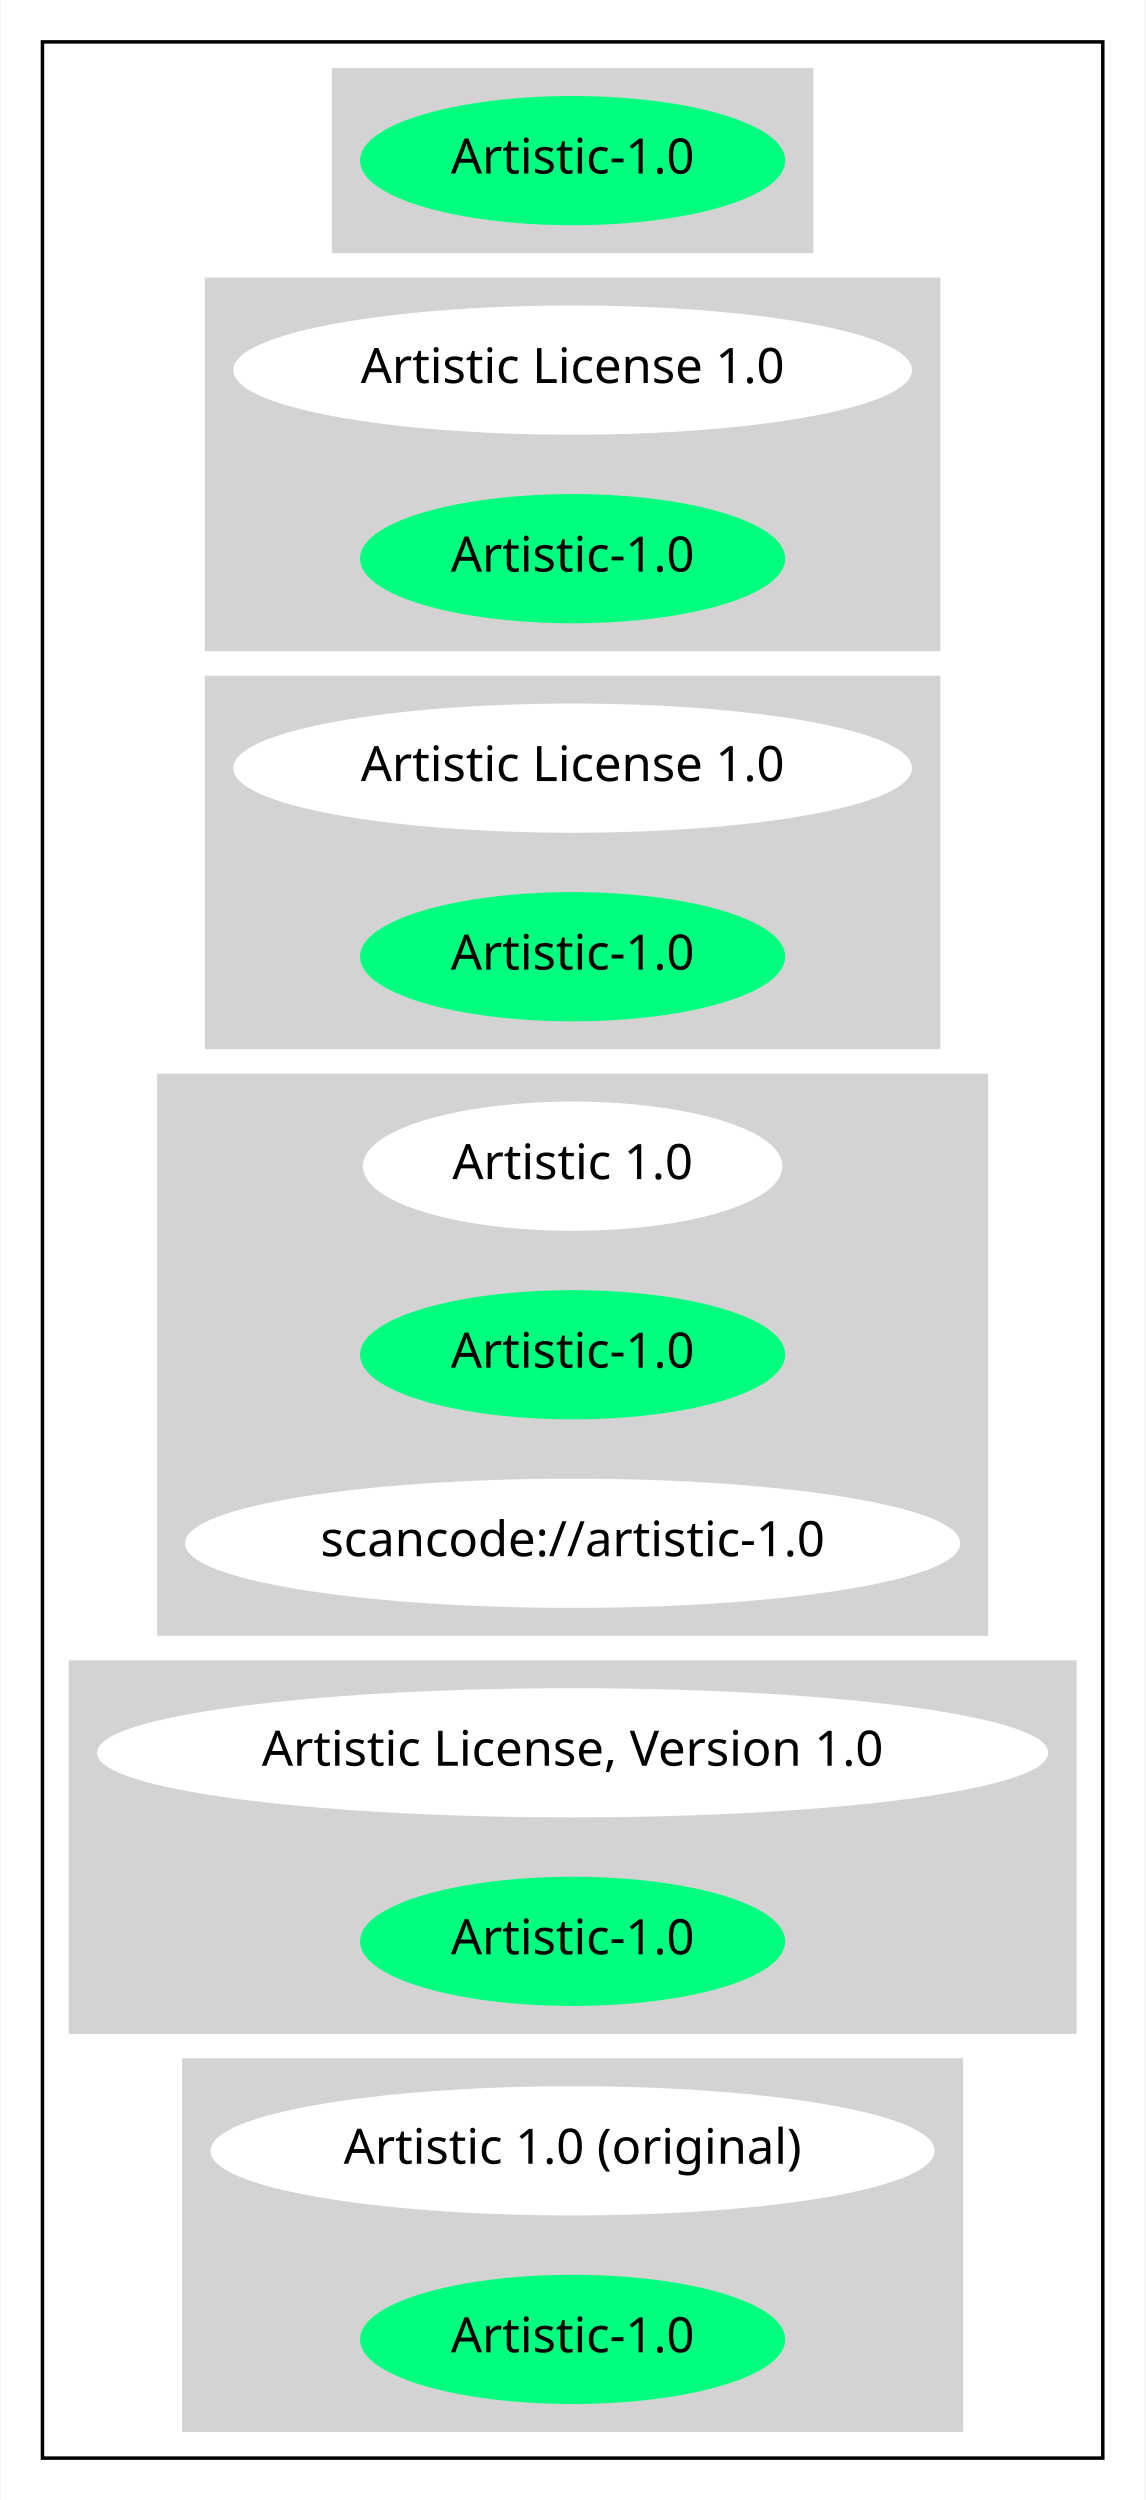
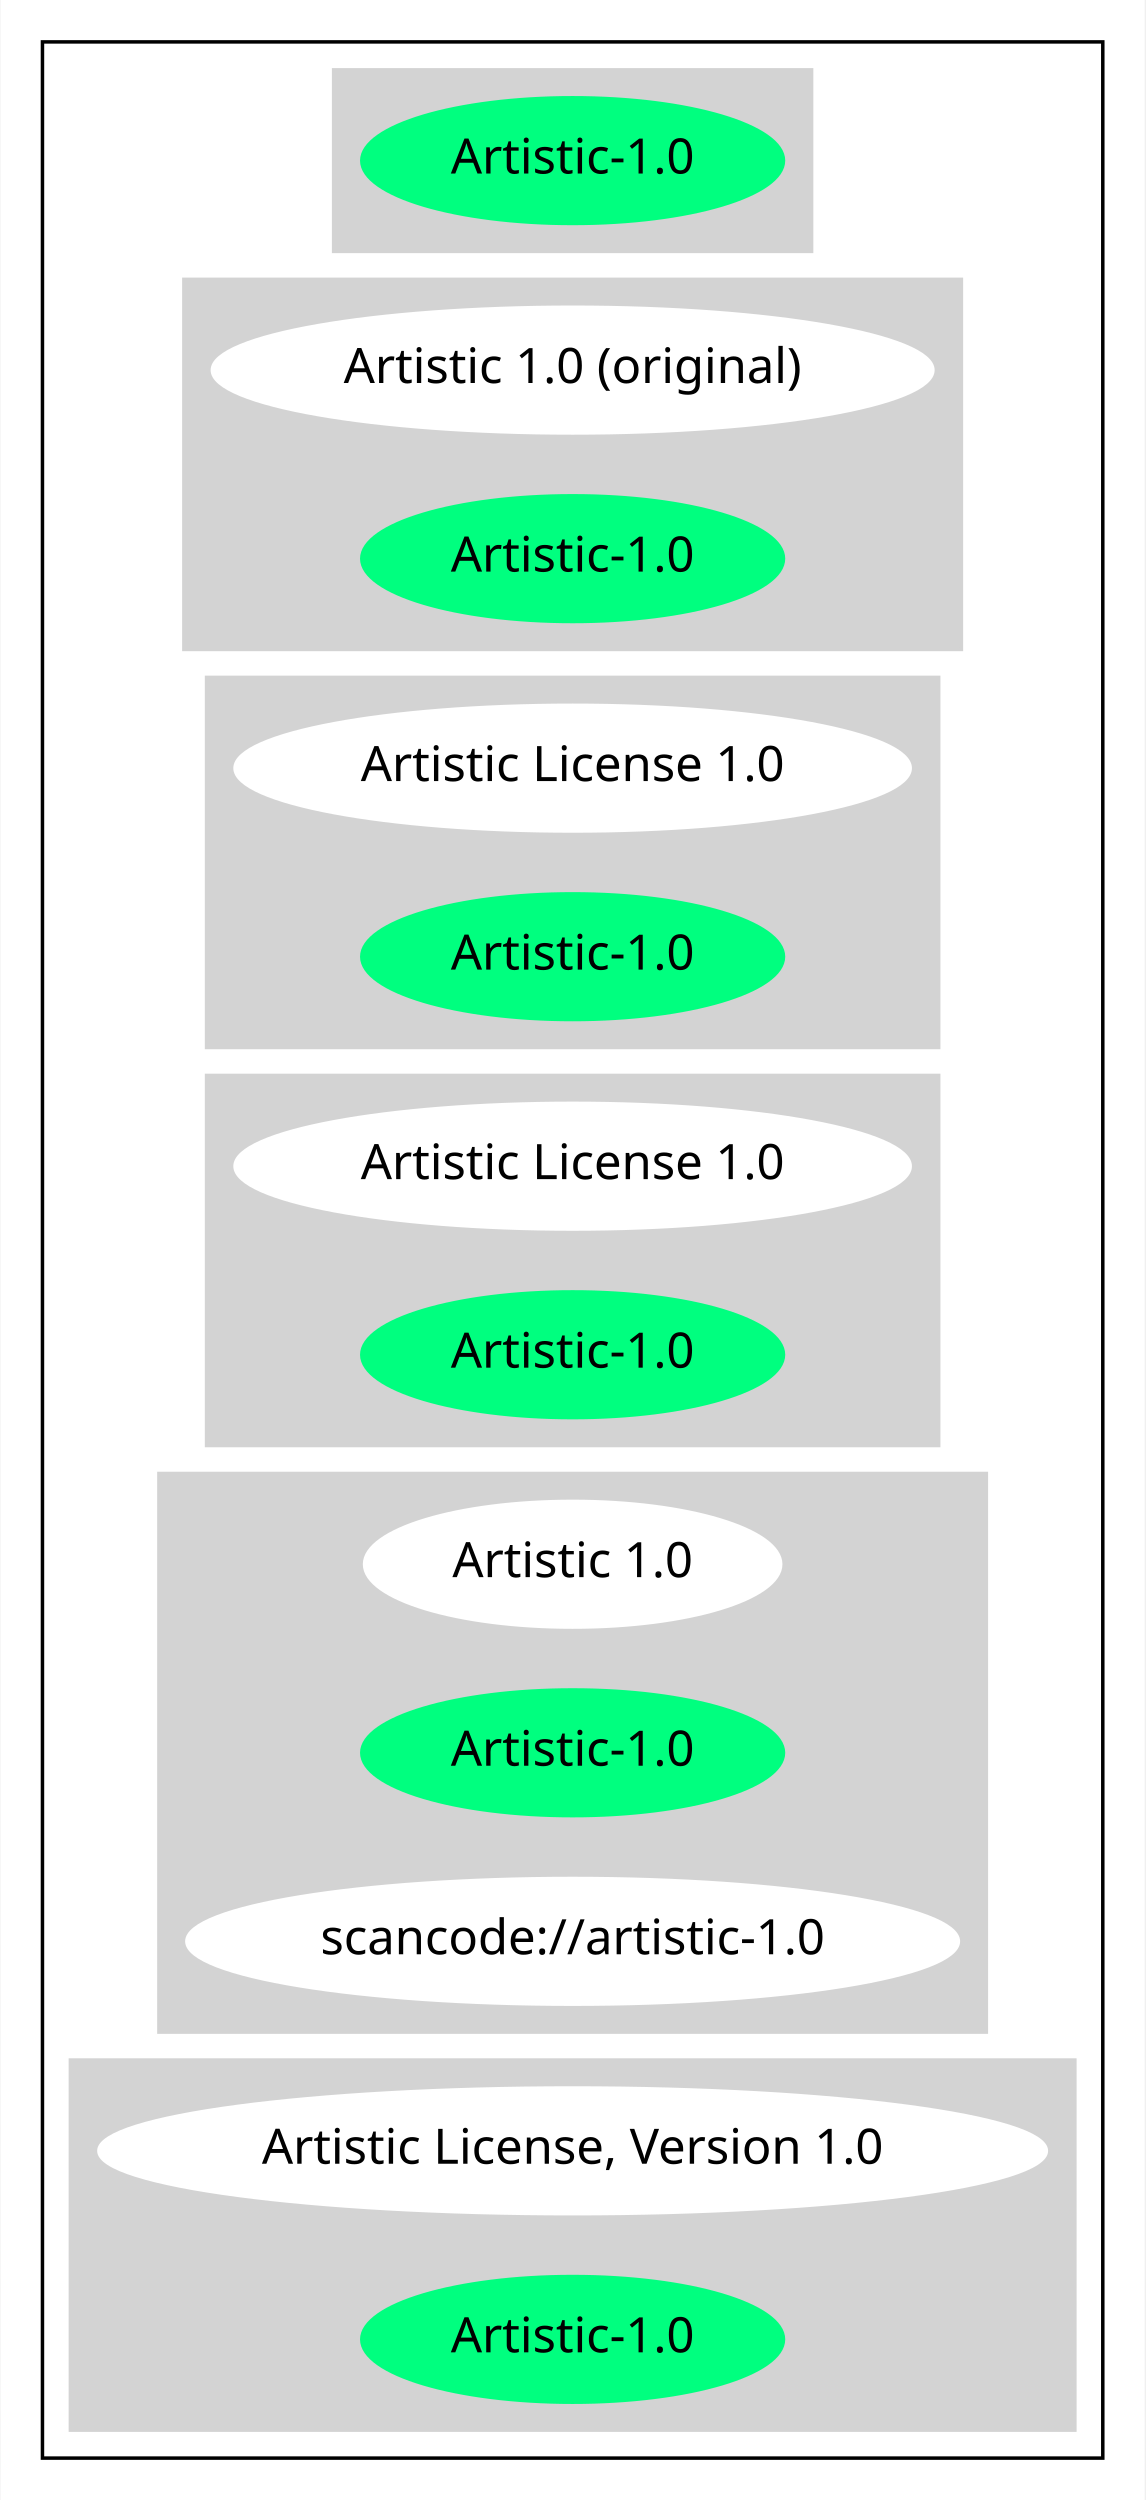
<svg xmlns="http://www.w3.org/2000/svg" width="328pt" height="716pt" viewBox="0.00 0.00 327.68 716.00">
  <g id="graph0" class="graph" transform="scale(1 1) rotate(0) translate(4 712)">
    <polygon fill="white" stroke="transparent" points="-4,4 -4,-712 323.68,-712 323.68,4 -4,4" />
    <g id="clust1" class="cluster">
      <polygon fill="none" stroke="black" points="8,-8 8,-700 311.68,-700 311.68,-8 8,-8" />
    </g>
    <g id="clust2" class="cluster">
      <polygon fill="lightgray" stroke="lightgray" points="91.39,-640 91.39,-692 228.28,-692 228.28,-640 91.39,-640" />
    </g>
    <g id="clust3" class="cluster">
-       <polygon fill="lightgray" stroke="lightgray" points="55,-526 55,-632 264.68,-632 264.68,-526 55,-526" />
+       <polygon fill="lightgray" stroke="lightgray" points="48.5,-526 48.5,-632 271.18,-632 271.18,-526 48.5,-526" />
    </g>
    <g id="clust4" class="cluster">
      <polygon fill="lightgray" stroke="lightgray" points="55,-412 55,-518 264.68,-518 264.68,-412 55,-412" />
    </g>
    <g id="clust5" class="cluster">
-       <polygon fill="lightgray" stroke="lightgray" points="41.35,-244 41.35,-404 278.33,-404 278.33,-244 41.35,-244" />
+       <polygon fill="lightgray" stroke="lightgray" points="55,-298 55,-404 264.68,-404 264.68,-298 55,-298" />
    </g>
    <g id="clust6" class="cluster">
-       <polygon fill="lightgray" stroke="lightgray" points="16,-130 16,-236 303.68,-236 303.68,-130 16,-130" />
+       <polygon fill="lightgray" stroke="lightgray" points="41.35,-130 41.35,-290 278.33,-290 278.33,-130 41.35,-130" />
    </g>
    <g id="clust7" class="cluster">
-       <polygon fill="lightgray" stroke="lightgray" points="48.5,-16 48.5,-122 271.18,-122 271.18,-16 48.5,-16" />
+       <polygon fill="lightgray" stroke="lightgray" points="16,-16 16,-122 303.68,-122 303.68,-16 16,-16" />
    </g>
    <g id="node1" class="node">
      <ellipse fill="springgreen" stroke="springgreen" cx="159.84" cy="-666" rx="60.39" ry="18" />
      <text text-anchor="middle" x="159.84" y="-662.3" font-family="Times-Roman" font-size="14.00">Artistic-1.0</text>
    </g>
    <g id="node2" class="node">
-       <ellipse fill="white" stroke="white" cx="159.84" cy="-606" rx="96.68" ry="18" />
-       <text text-anchor="middle" x="159.84" y="-602.3" font-family="Times-Roman" font-size="14.00">Artistic License 1.0</text>
+       <ellipse fill="white" stroke="white" cx="159.84" cy="-606" rx="103.18" ry="18" />
+       <text text-anchor="middle" x="159.84" y="-602.3" font-family="Times-Roman" font-size="14.00">Artistic 1.0 (original)</text>
    </g>
    <g id="node3" class="node">
      <ellipse fill="springgreen" stroke="springgreen" cx="159.84" cy="-552" rx="60.39" ry="18" />
      <text text-anchor="middle" x="159.84" y="-548.3" font-family="Times-Roman" font-size="14.00">Artistic-1.0</text>
    </g>
    <g id="node4" class="node">
      <ellipse fill="white" stroke="white" cx="159.84" cy="-492" rx="96.68" ry="18" />
      <text text-anchor="middle" x="159.84" y="-488.3" font-family="Times-Roman" font-size="14.00">Artistic License 1.0</text>
    </g>
    <g id="node5" class="node">
      <ellipse fill="springgreen" stroke="springgreen" cx="159.84" cy="-438" rx="60.39" ry="18" />
      <text text-anchor="middle" x="159.84" y="-434.3" font-family="Times-Roman" font-size="14.00">Artistic-1.0</text>
    </g>
    <g id="node6" class="node">
-       <ellipse fill="white" stroke="white" cx="159.84" cy="-378" rx="59.59" ry="18" />
-       <text text-anchor="middle" x="159.84" y="-374.3" font-family="Times-Roman" font-size="14.00">Artistic 1.0</text>
+       <ellipse fill="white" stroke="white" cx="159.84" cy="-378" rx="96.68" ry="18" />
+       <text text-anchor="middle" x="159.84" y="-374.3" font-family="Times-Roman" font-size="14.00">Artistic License 1.0</text>
    </g>
    <g id="node7" class="node">
      <ellipse fill="springgreen" stroke="springgreen" cx="159.84" cy="-324" rx="60.39" ry="18" />
      <text text-anchor="middle" x="159.84" y="-320.3" font-family="Times-Roman" font-size="14.00">Artistic-1.0</text>
    </g>
    <g id="node8" class="node">
-       <ellipse fill="white" stroke="white" cx="159.84" cy="-270" rx="110.48" ry="18" />
-       <text text-anchor="middle" x="159.84" y="-266.3" font-family="Times-Roman" font-size="14.00">scancode://artistic-1.0</text>
+       <ellipse fill="white" stroke="white" cx="159.84" cy="-264" rx="59.59" ry="18" />
+       <text text-anchor="middle" x="159.84" y="-260.3" font-family="Times-Roman" font-size="14.00">Artistic 1.0</text>
    </g>
    <g id="node9" class="node">
-       <ellipse fill="white" stroke="white" cx="159.84" cy="-210" rx="135.68" ry="18" />
-       <text text-anchor="middle" x="159.84" y="-206.3" font-family="Times-Roman" font-size="14.00">Artistic License, Version 1.0</text>
+       <ellipse fill="springgreen" stroke="springgreen" cx="159.84" cy="-210" rx="60.39" ry="18" />
+       <text text-anchor="middle" x="159.84" y="-206.3" font-family="Times-Roman" font-size="14.00">Artistic-1.0</text>
    </g>
    <g id="node10" class="node">
-       <ellipse fill="springgreen" stroke="springgreen" cx="159.84" cy="-156" rx="60.39" ry="18" />
-       <text text-anchor="middle" x="159.84" y="-152.3" font-family="Times-Roman" font-size="14.00">Artistic-1.0</text>
+       <ellipse fill="white" stroke="white" cx="159.84" cy="-156" rx="110.48" ry="18" />
+       <text text-anchor="middle" x="159.84" y="-152.3" font-family="Times-Roman" font-size="14.00">scancode://artistic-1.0</text>
    </g>
    <g id="node11" class="node">
-       <ellipse fill="white" stroke="white" cx="159.84" cy="-96" rx="103.18" ry="18" />
-       <text text-anchor="middle" x="159.84" y="-92.3" font-family="Times-Roman" font-size="14.00">Artistic 1.0 (original)</text>
+       <ellipse fill="white" stroke="white" cx="159.84" cy="-96" rx="135.68" ry="18" />
+       <text text-anchor="middle" x="159.84" y="-92.3" font-family="Times-Roman" font-size="14.00">Artistic License, Version 1.0</text>
    </g>
    <g id="node12" class="node">
      <ellipse fill="springgreen" stroke="springgreen" cx="159.84" cy="-42" rx="60.39" ry="18" />
      <text text-anchor="middle" x="159.84" y="-38.3" font-family="Times-Roman" font-size="14.00">Artistic-1.0</text>
    </g>
  </g>
</svg>
